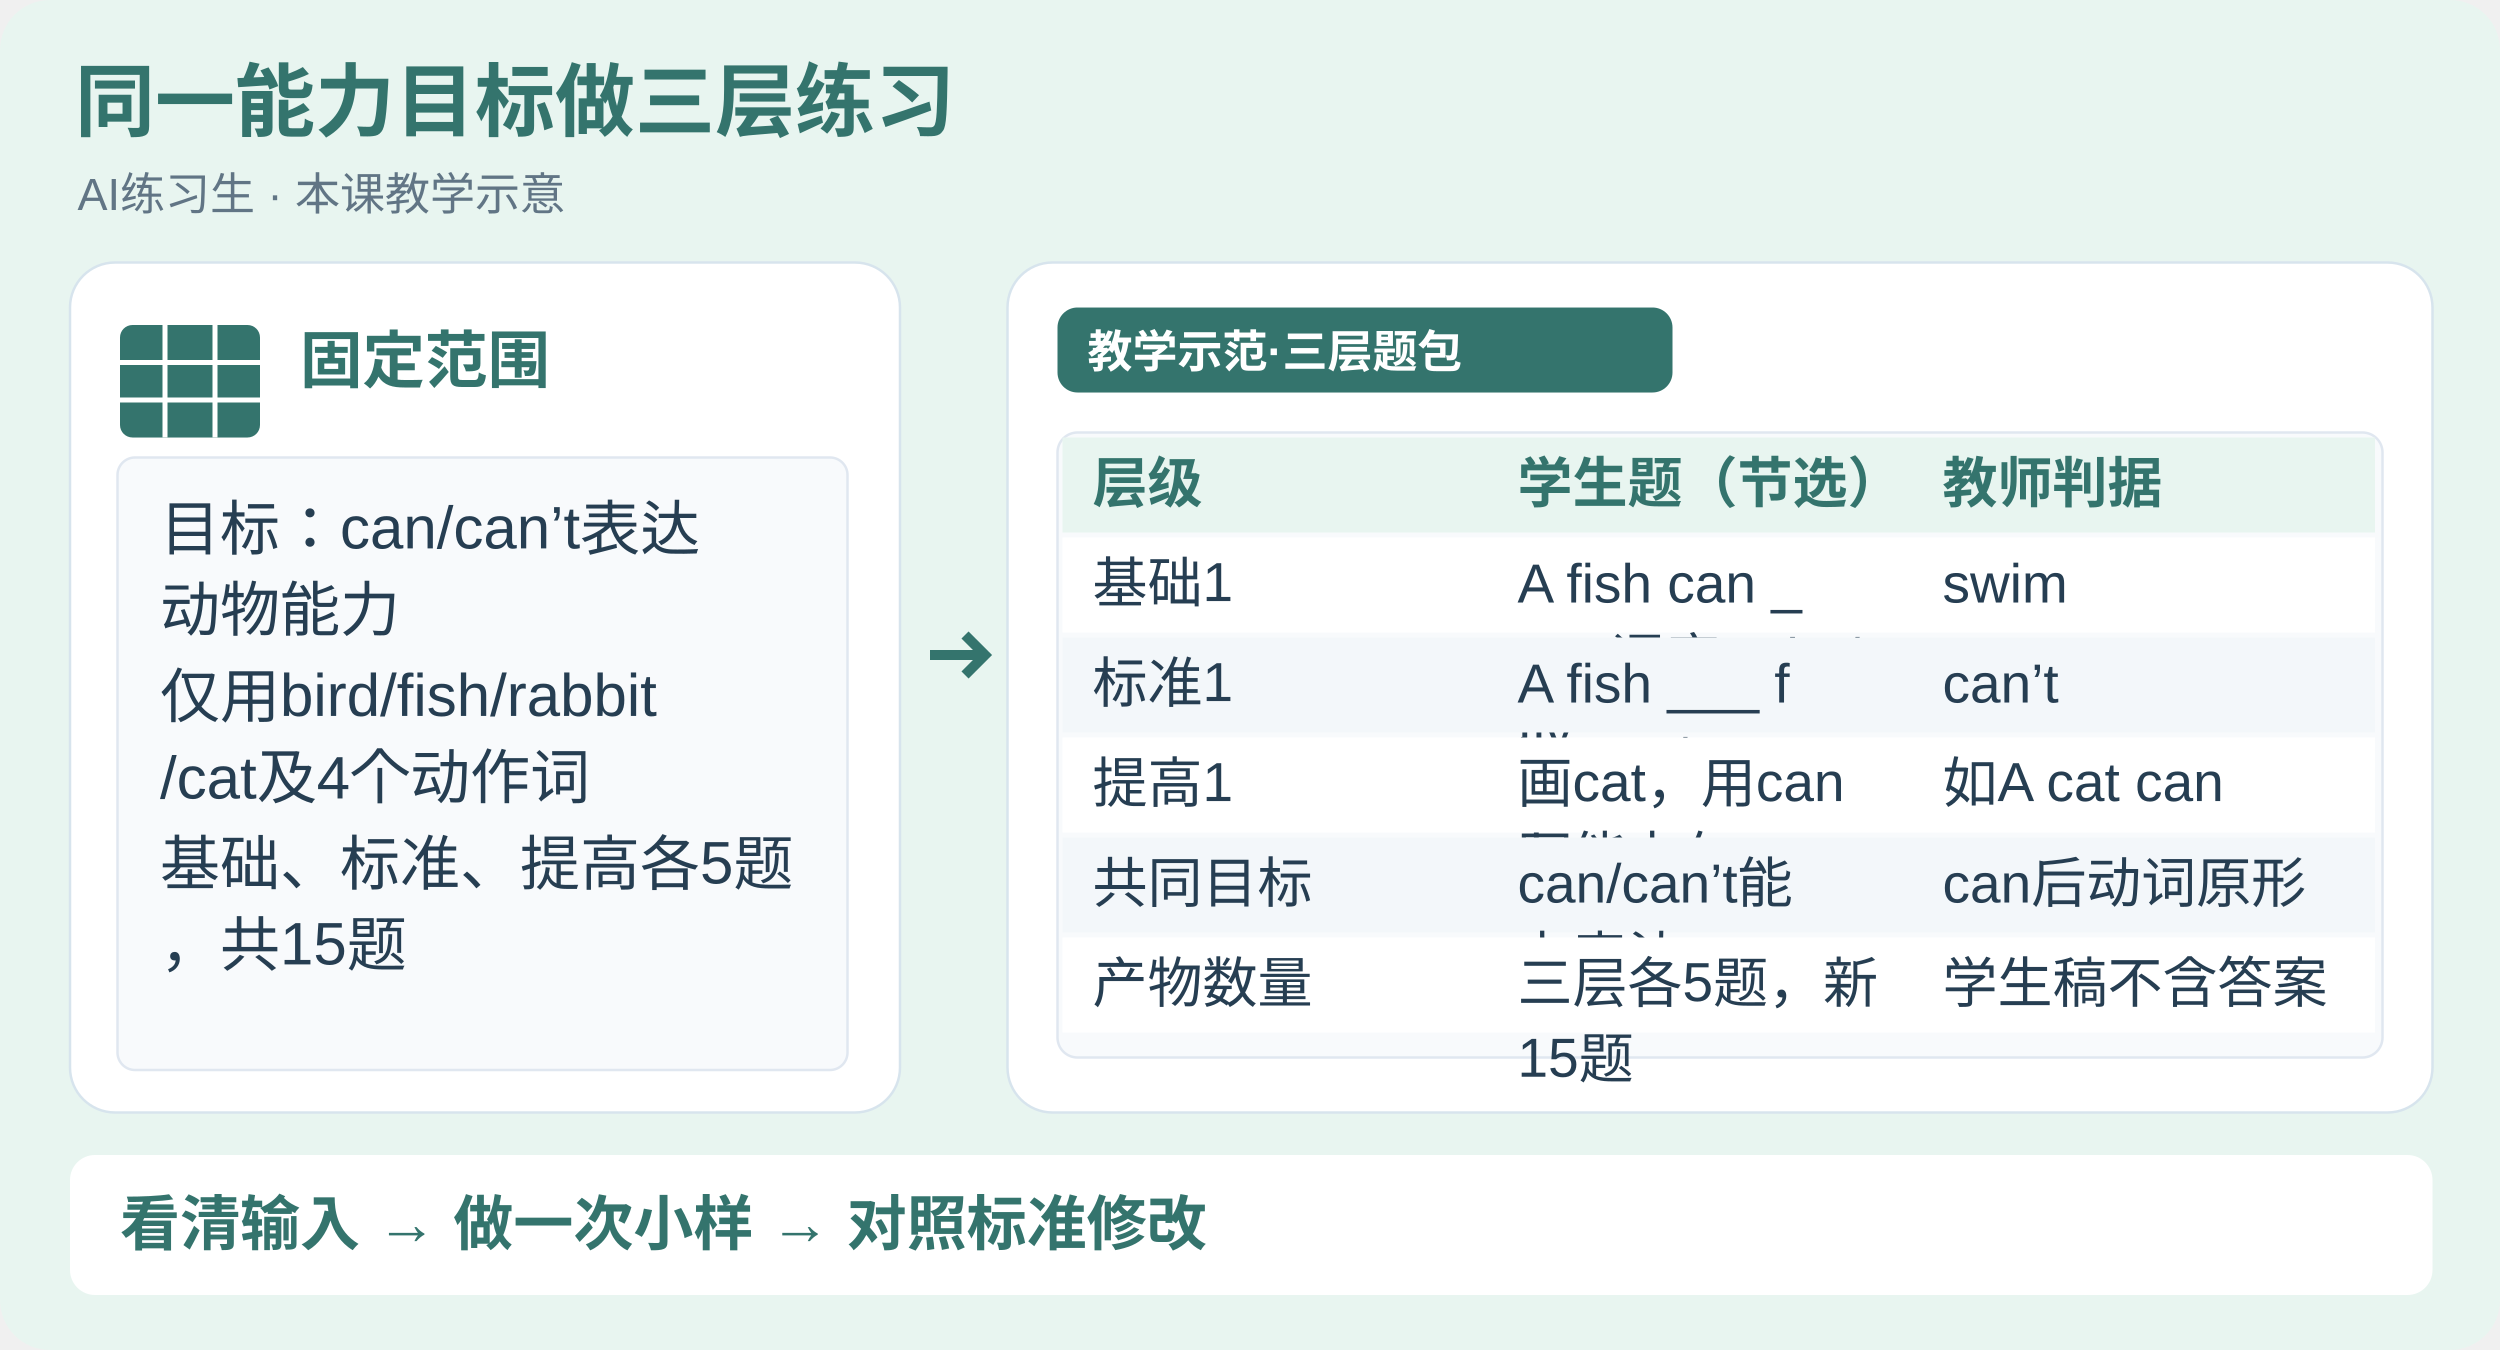
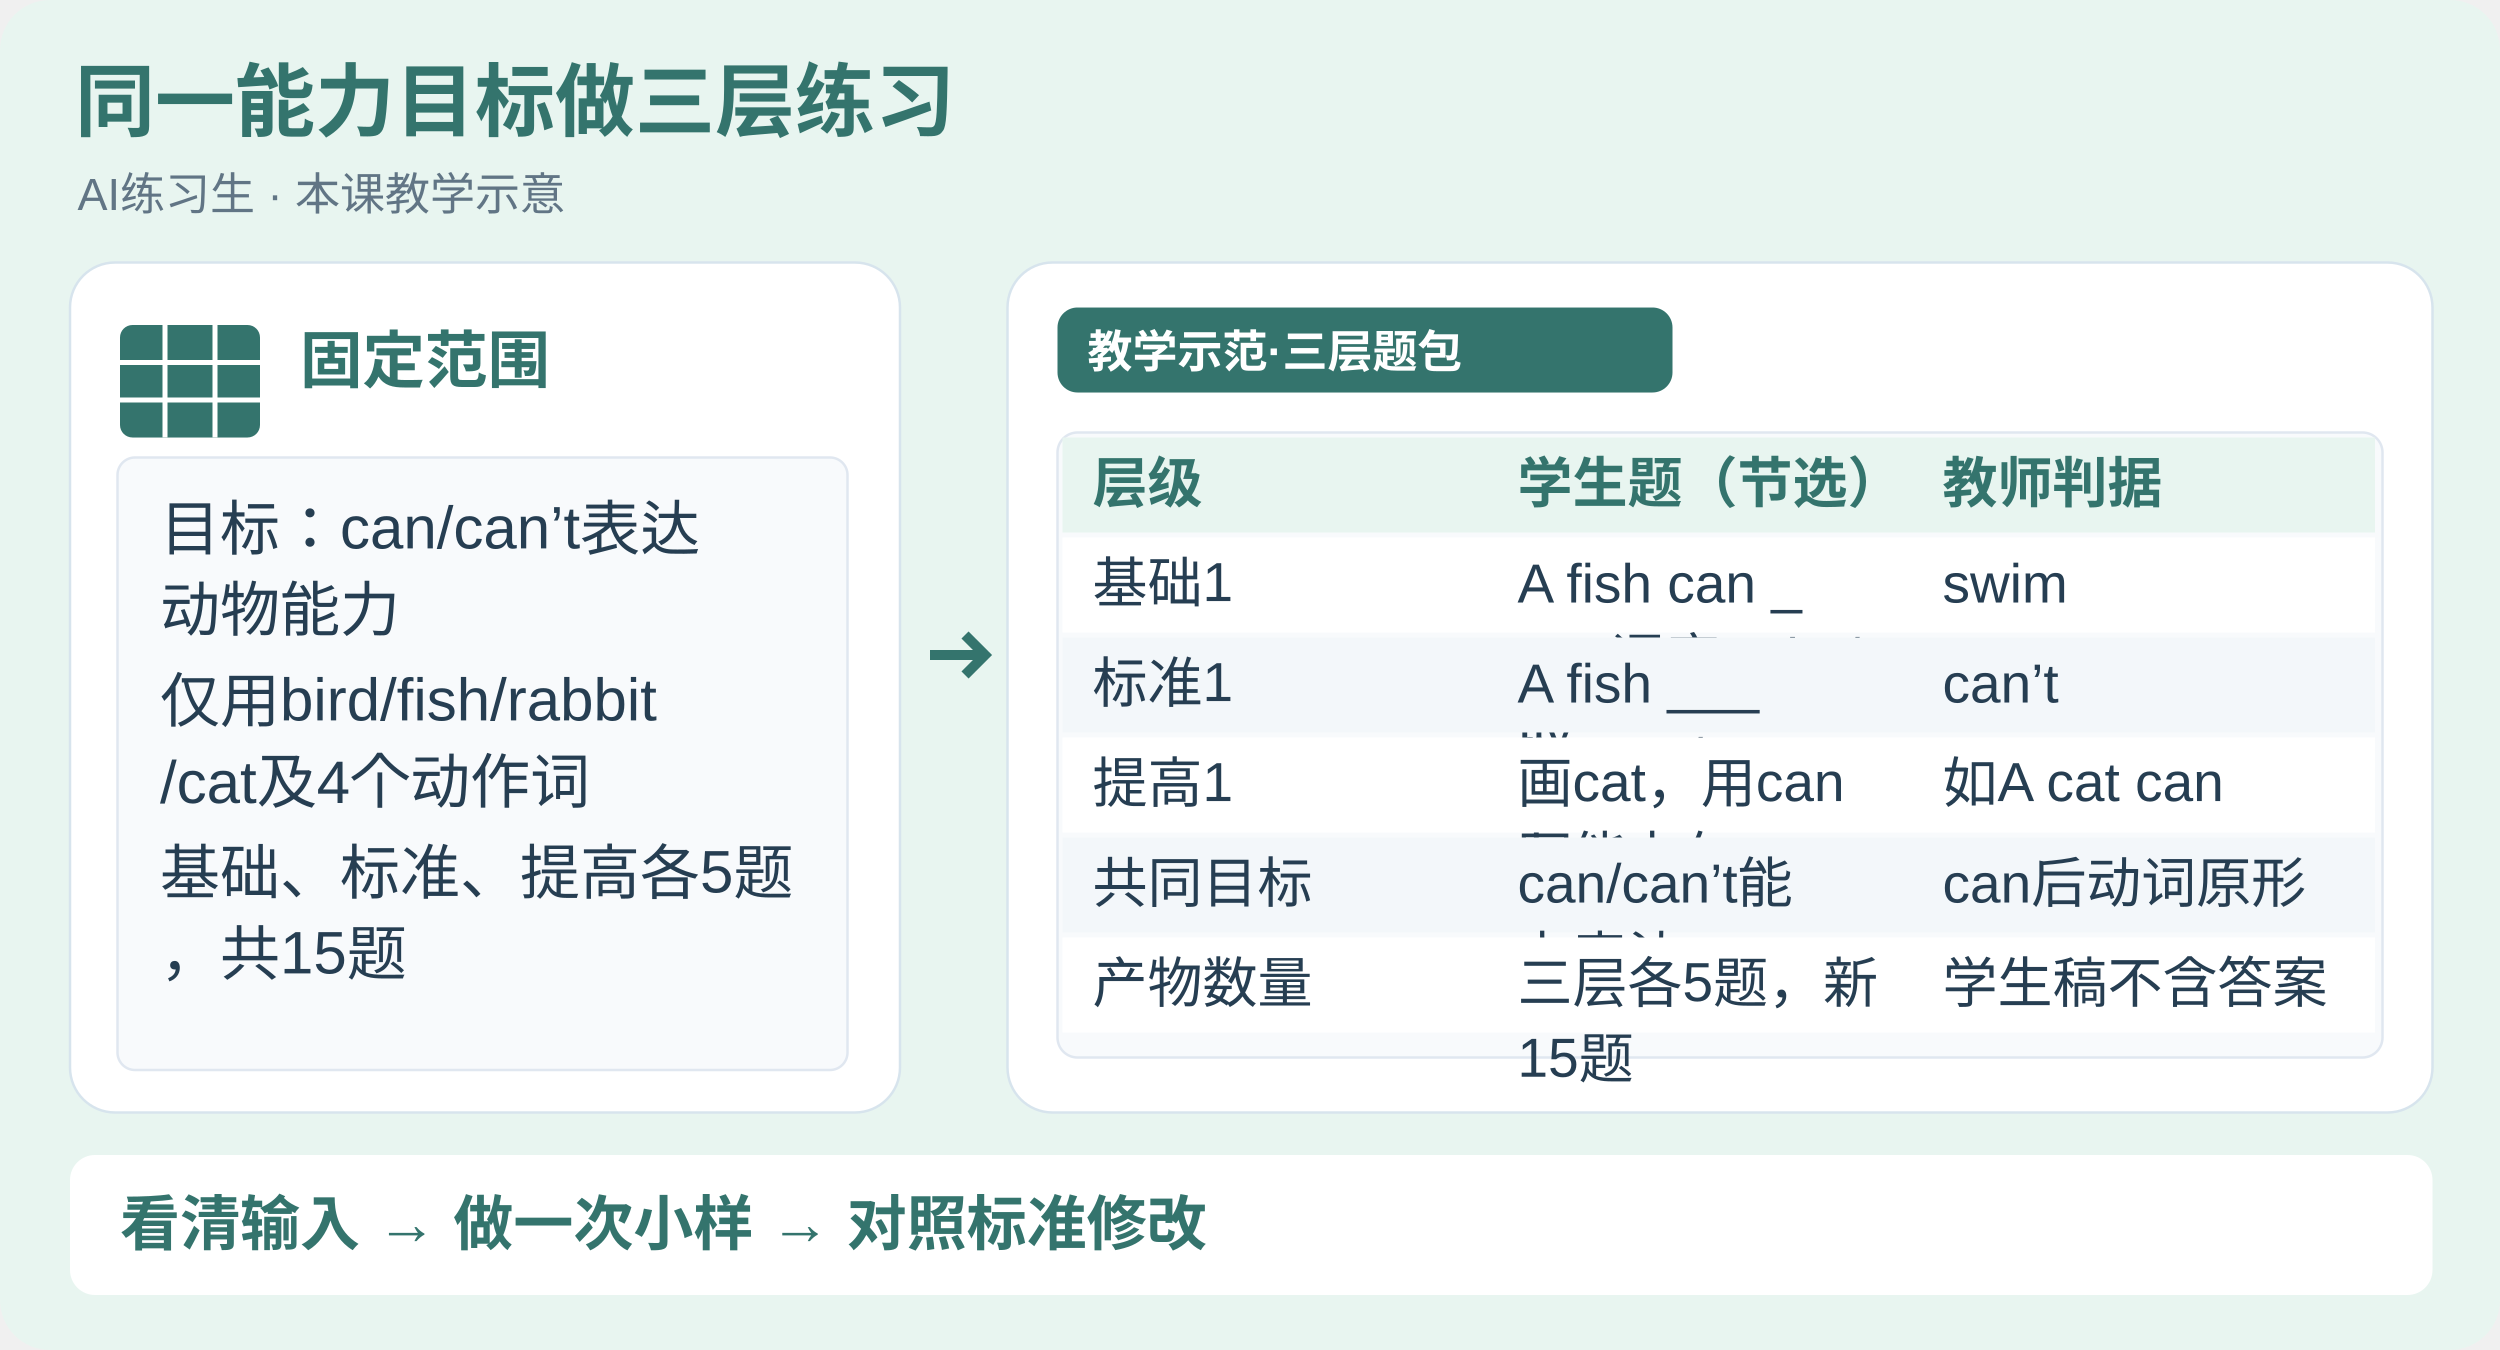
<svg xmlns="http://www.w3.org/2000/svg" width="1000" height="540" viewBox="0 0 1000 540" role="img" aria-labelledby="title desc">
  <style>text{font-family:'PingFang SC','Microsoft YaHei',Arial,sans-serif}</style>
  <rect x="0" y="0" width="1000" height="540" rx="20" fill="#e8f5f0" stroke="none" />
  <text x="30" y="52" font-size="32" fill="#34746d" font-weight="750">
    <tspan x="30" dy="0">同一能力目标做三层练习</tspan>
  </text>
  <text x="31" y="84" font-size="18" fill="#617585" font-weight="500">
    <tspan x="31" dy="0">AI练习生 · 本课教学示意</tspan>
  </text>
  <rect x="28" y="105" width="332" height="340" rx="18" fill="#fff" stroke="#d7e4ed" />
  <rect x="48" y="130" width="56" height="45" rx="5" fill="#34746d" />
  <path d="M48 145h56m-56 15h56m-38-30v45m20-45v45" stroke="white" stroke-width="2" />
  <text x="120" y="153" font-size="25" fill="#34746d" font-weight="700">
    <tspan x="120" dy="0">固定范围</tspan>
  </text>
  <rect x="47" y="183" width="292" height="245" rx="7" fill="#f8fafc" stroke="#e0e7f0" />
  <text x="64" y="220" font-size="24" fill="#263e52" font-weight="500">
    <tspan x="64" dy="0">目标：can/can’t表达</tspan>
    <tspan x="64" dy="32.4">动物能力</tspan>
  </text>
-   <text x="64" y="287" font-size="24" fill="#263e52" font-weight="500">
+   <text x="64" y="288.8" font-size="24" fill="#263e52" font-weight="500">
    <tspan x="64" dy="0">仅用bird/fish/rabbit</tspan>
    <tspan x="64" dy="32.4">/cat及4个动作词</tspan>
  </text>
-   <text x="64" y="354" font-size="24" fill="#263e52" font-weight="500">
+   <text x="64" y="357.6" font-size="24" fill="#263e52" font-weight="500">
    <tspan x="64" dy="0">基础、标准、提高各5题</tspan>
    <tspan x="64" dy="32.4">，共15题</tspan>
  </text>
  <path d="M372 262h22m-8-8l8 8-8 8" stroke="#34746d" stroke-width="4" fill="none" />
  <rect x="403" y="105" width="570" height="340" rx="18" fill="#fff" stroke="#d7e4ed" />
  <rect x="423" y="123" width="246" height="34" rx="8" fill="#34746d" stroke="none" />
  <text x="435" y="147" font-size="18" fill="#fff" font-weight="700">
    <tspan x="435" dy="0">教学示范·三层题包</tspan>
  </text>
  <rect x="423" y="173" width="530" height="250" rx="8" fill="#f8fafc" stroke="#e0e7f0" />
  <rect x="425" y="175" width="525" height="38" rx="0" fill="#e8f5f0" stroke="none" />
  <text x="437" y="201" font-size="22" fill="#34746d" font-weight="700">
    <tspan x="437" dy="0">层级</tspan>
  </text>
  <text x="607" y="201" font-size="22" fill="#34746d" font-weight="700">
    <tspan x="607" dy="0">学生题（节选）</tspan>
  </text>
  <text x="777" y="201" font-size="22" fill="#34746d" font-weight="700">
    <tspan x="777" dy="0">教师判据</tspan>
  </text>
  <rect x="425" y="215" width="525" height="38" rx="0" fill="#fff" stroke="none" />
  <text x="437" y="241" font-size="22" fill="#263e52" font-weight="500">
    <tspan x="437" dy="0">基础1</tspan>
  </text>
  <text x="607" y="241" font-size="22" fill="#263e52" font-weight="500">
    <tspan x="607" dy="0">A fish can _</tspan>
    <tspan x="607" dy="29.7">__. 词库swim/</tspan>
    <tspan x="607" dy="29.7">fly</tspan>
  </text>
  <text x="777" y="241" font-size="22" fill="#263e52" font-weight="500">
    <tspan x="777" dy="0">swim</tspan>
  </text>
  <rect x="425" y="255" width="525" height="38" rx="0" fill="#f3f7fa" stroke="none" />
  <text x="437" y="281" font-size="22" fill="#263e52" font-weight="500">
    <tspan x="437" dy="0">标准1</tspan>
  </text>
  <text x="607" y="281" font-size="22" fill="#263e52" font-weight="500">
-     <tspan x="607" dy="0">A fish ___ f</tspan>
-     <tspan x="607" dy="29.7">ly. can/can</tspan>
+     <tspan x="607" dy="0">A fish ___ </tspan>
+     <tspan x="607" dy="29.7">fly. can/can</tspan>
    <tspan x="607" dy="29.7">’t</tspan>
  </text>
  <text x="777" y="281" font-size="22" fill="#263e52" font-weight="500">
    <tspan x="777" dy="0">can’t</tspan>
  </text>
  <rect x="425" y="295" width="525" height="38" rx="0" fill="#fff" stroke="none" />
  <text x="437" y="321" font-size="22" fill="#263e52" font-weight="500">
    <tspan x="437" dy="0">提高1</tspan>
  </text>
  <text x="607" y="321" font-size="22" fill="#263e52" font-weight="500">
    <tspan x="607" dy="0">画cat，用can</tspan>
    <tspan x="607" dy="29.7">写能力句</tspan>
  </text>
  <text x="777" y="321" font-size="22" fill="#263e52" font-weight="500">
    <tspan x="777" dy="0">如A cat can </tspan>
    <tspan x="777" dy="29.7">run.</tspan>
  </text>
  <rect x="425" y="335" width="525" height="38" rx="0" fill="#f3f7fa" stroke="none" />
  <text x="437" y="361" font-size="22" fill="#263e52" font-weight="500">
    <tspan x="437" dy="0">共同目标</tspan>
  </text>
  <text x="607" y="361" font-size="22" fill="#263e52" font-weight="500">
    <tspan x="607" dy="0">can/can’t能</tspan>
    <tspan x="607" dy="29.7">力表达</tspan>
  </text>
  <text x="777" y="361" font-size="22" fill="#263e52" font-weight="500">
    <tspan x="777" dy="0">can后动词原形</tspan>
  </text>
  <rect x="425" y="375" width="525" height="38" rx="0" fill="#fff" stroke="none" />
  <text x="437" y="401" font-size="22" fill="#263e52" font-weight="500">
    <tspan x="437" dy="0">产物数量</tspan>
  </text>
  <text x="607" y="401" font-size="22" fill="#263e52" font-weight="500">
    <tspan x="607" dy="0">三层各5题，新</tspan>
    <tspan x="607" dy="29.7">15题</tspan>
  </text>
  <text x="777" y="401" font-size="22" fill="#263e52" font-weight="500">
    <tspan x="777" dy="0">学生稿不含答案</tspan>
  </text>
  <rect x="28" y="462" width="945" height="56" rx="10" fill="#fff" stroke="none" />
  <text x="48" y="498" font-size="24" fill="#34746d" font-weight="650">
    <tspan x="48" dy="0">看清输入 → 做一次小样 → 对照标准修改</tspan>
  </text>
</svg>
